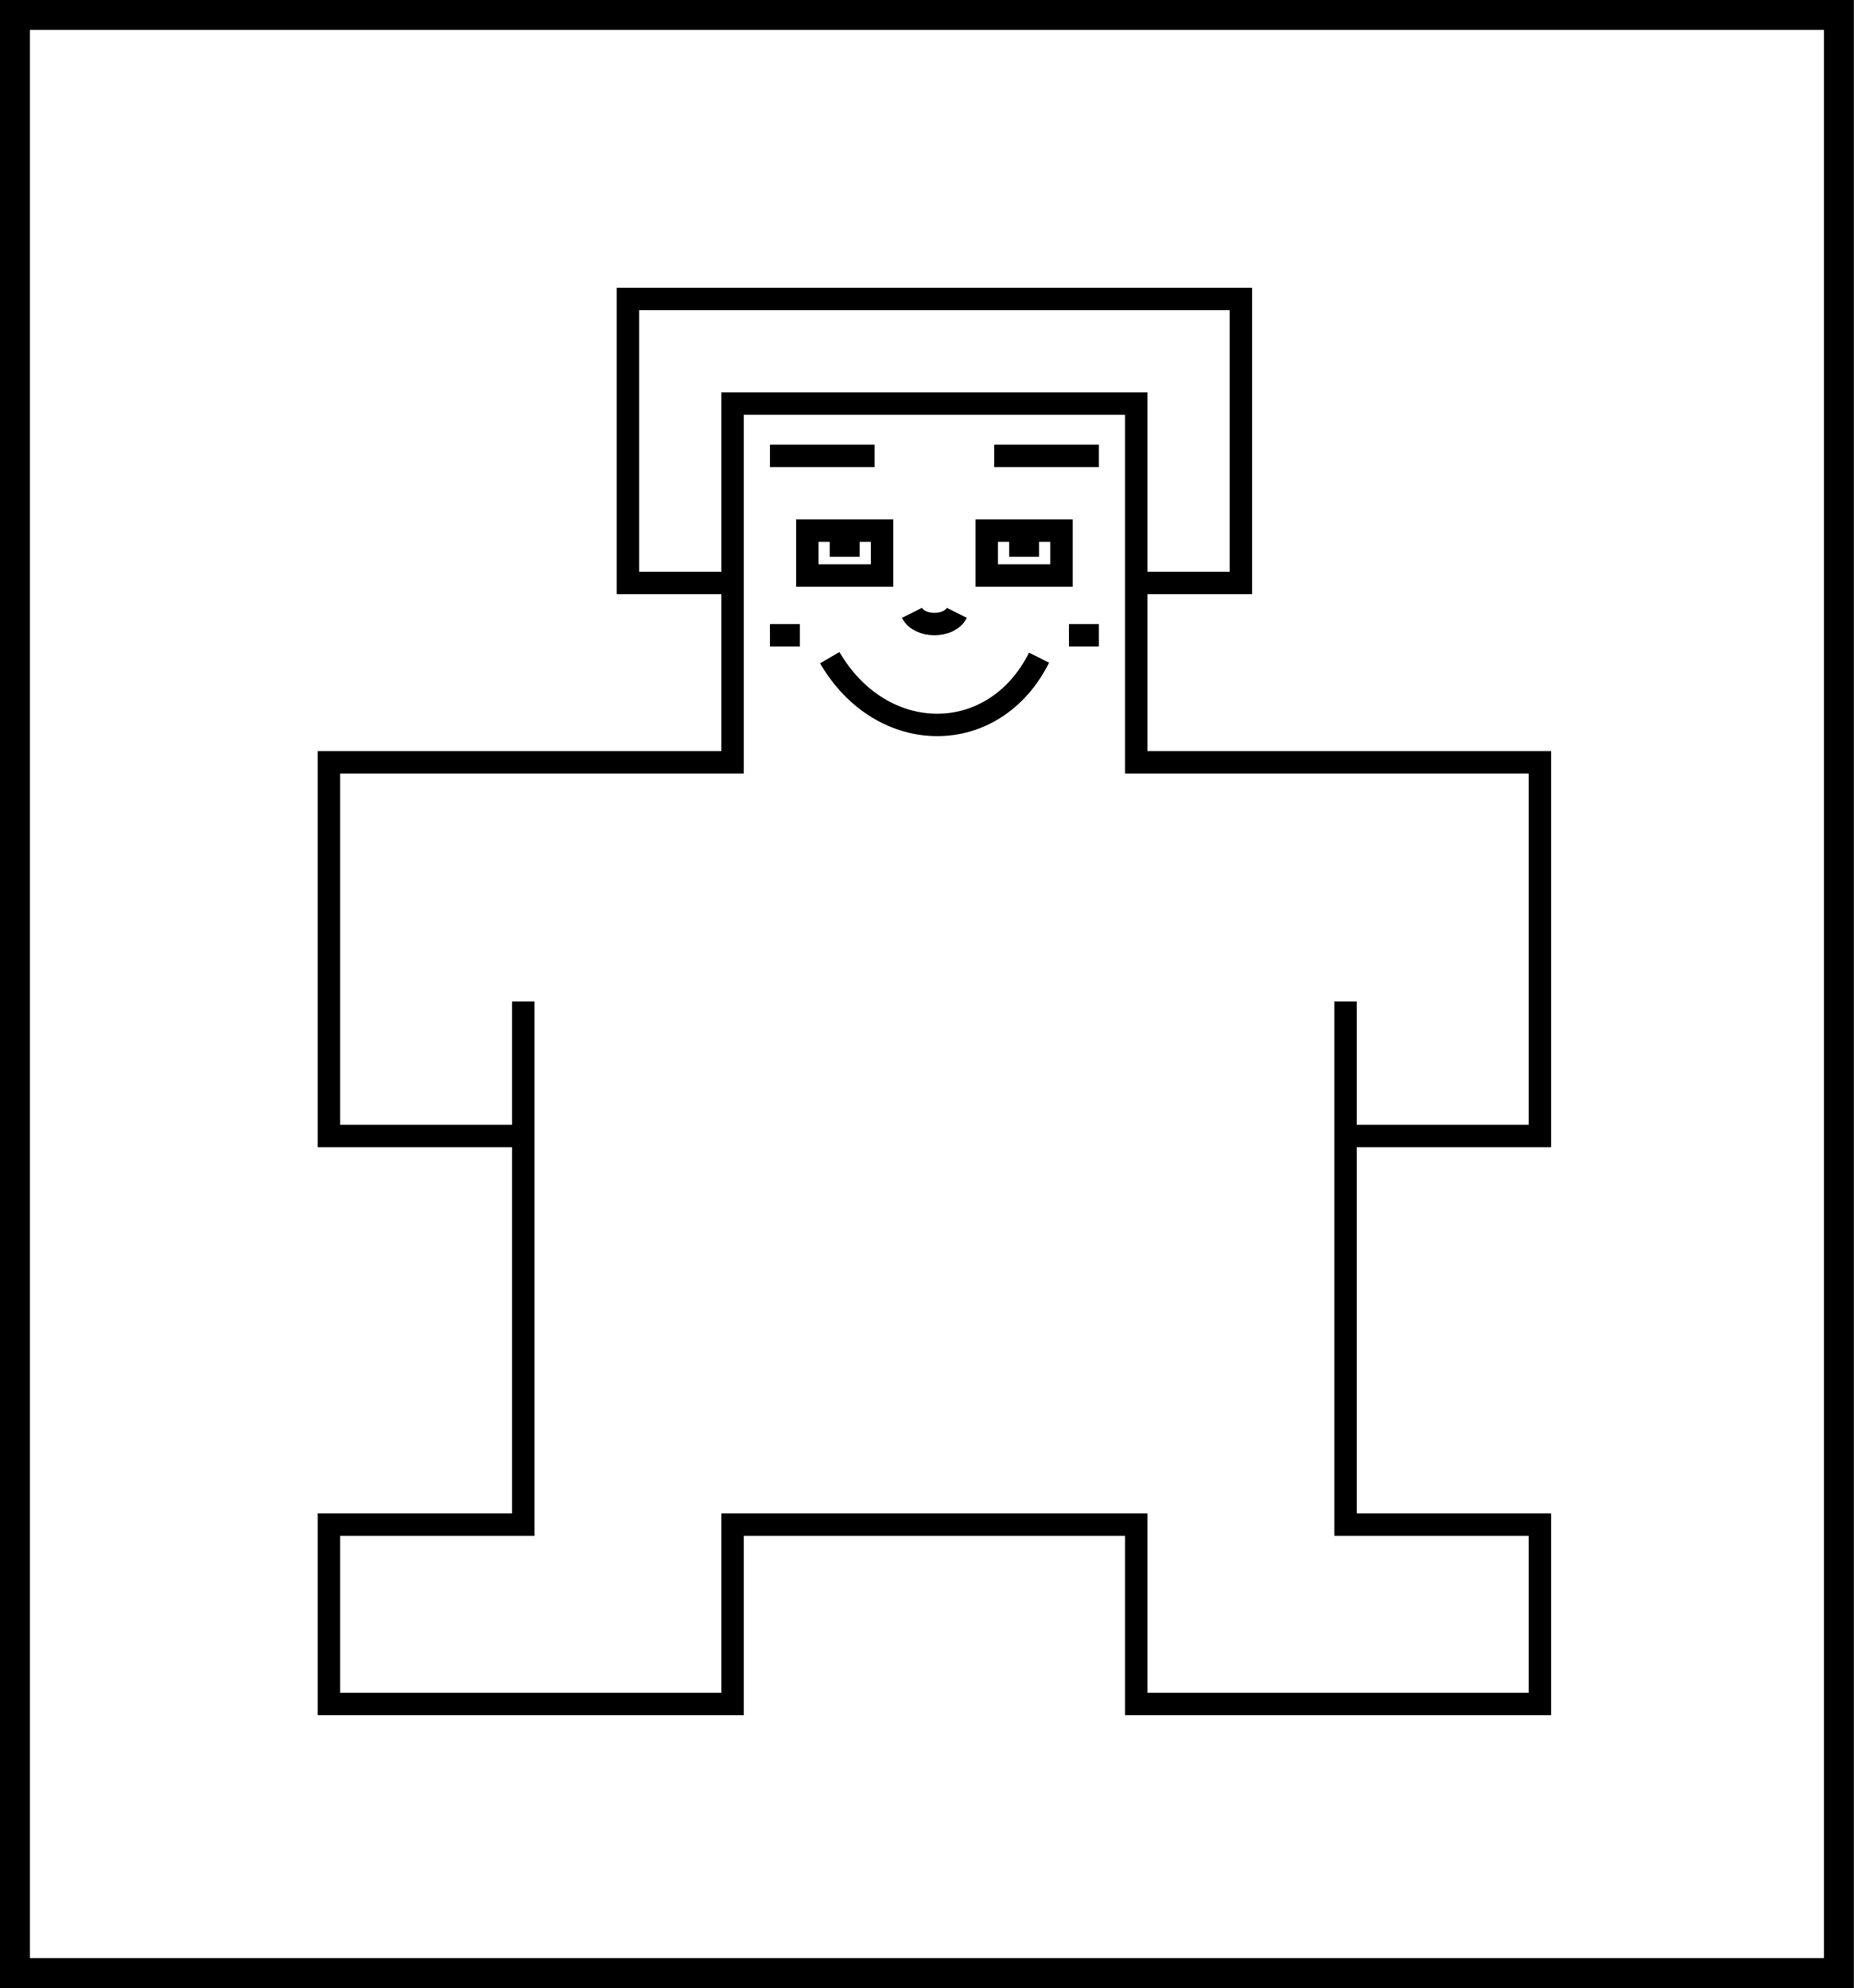
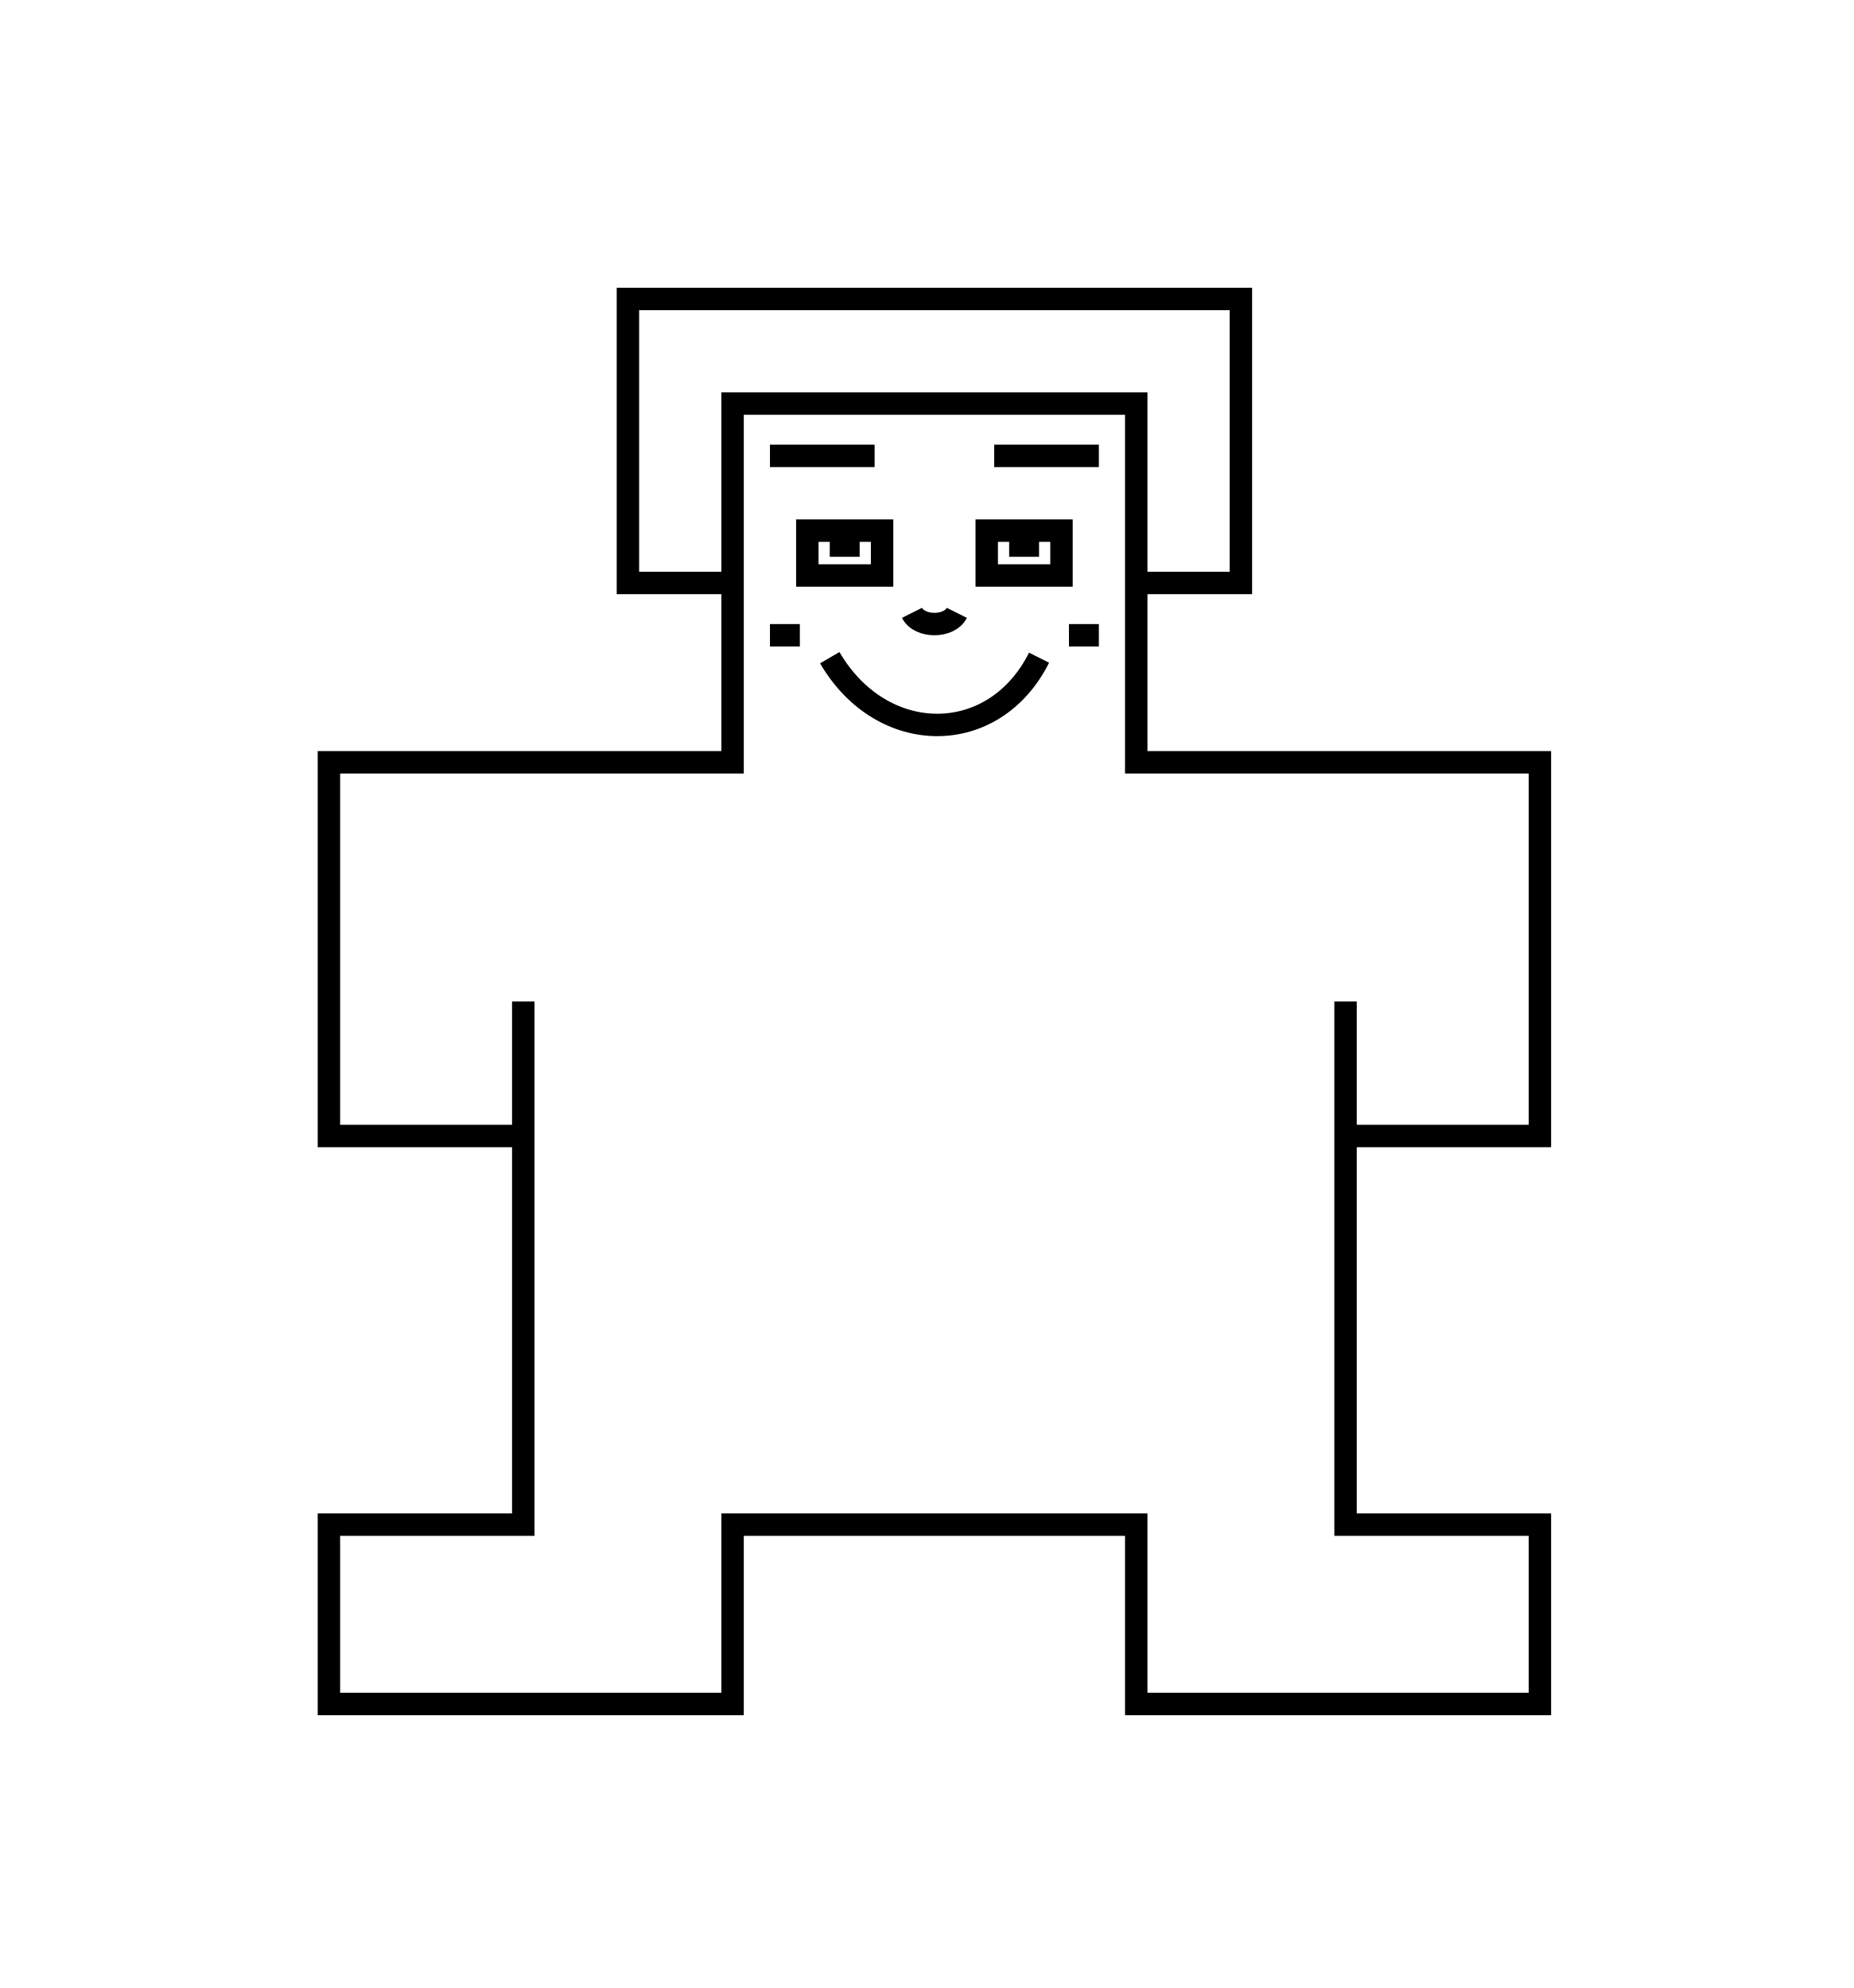
<svg xmlns="http://www.w3.org/2000/svg" width="124" height="133" viewBox="0 0 124 133" fill="none">
-   <rect x="1" y="1" width="122" height="131" fill="none" stroke="currentColor" stroke-width="2" />
  <path stroke-width="1.5" d="M49 39H42V20H83V39H76M76 39V27H49V51H22V76H35V67V102H22V114H49V102H76V114H103V102H90V76M76 39V51H103V76H90M90 67V76M51.5 30.5H58.5M66.5 30.5H73.5M55.5 44C59 50 66.5 50 69.5 44M61 41C61.5 42 63.5 42 64 41M55.5 36.5H57.5M67.5 36.5H69.5M51.5 42.5H53.5M71.5 42.5H73.5M54 35.5V38.5H59V37V35.5H54ZM66 35.5H71V38.5H66V35.5Z" stroke="currentColor" />
</svg>
